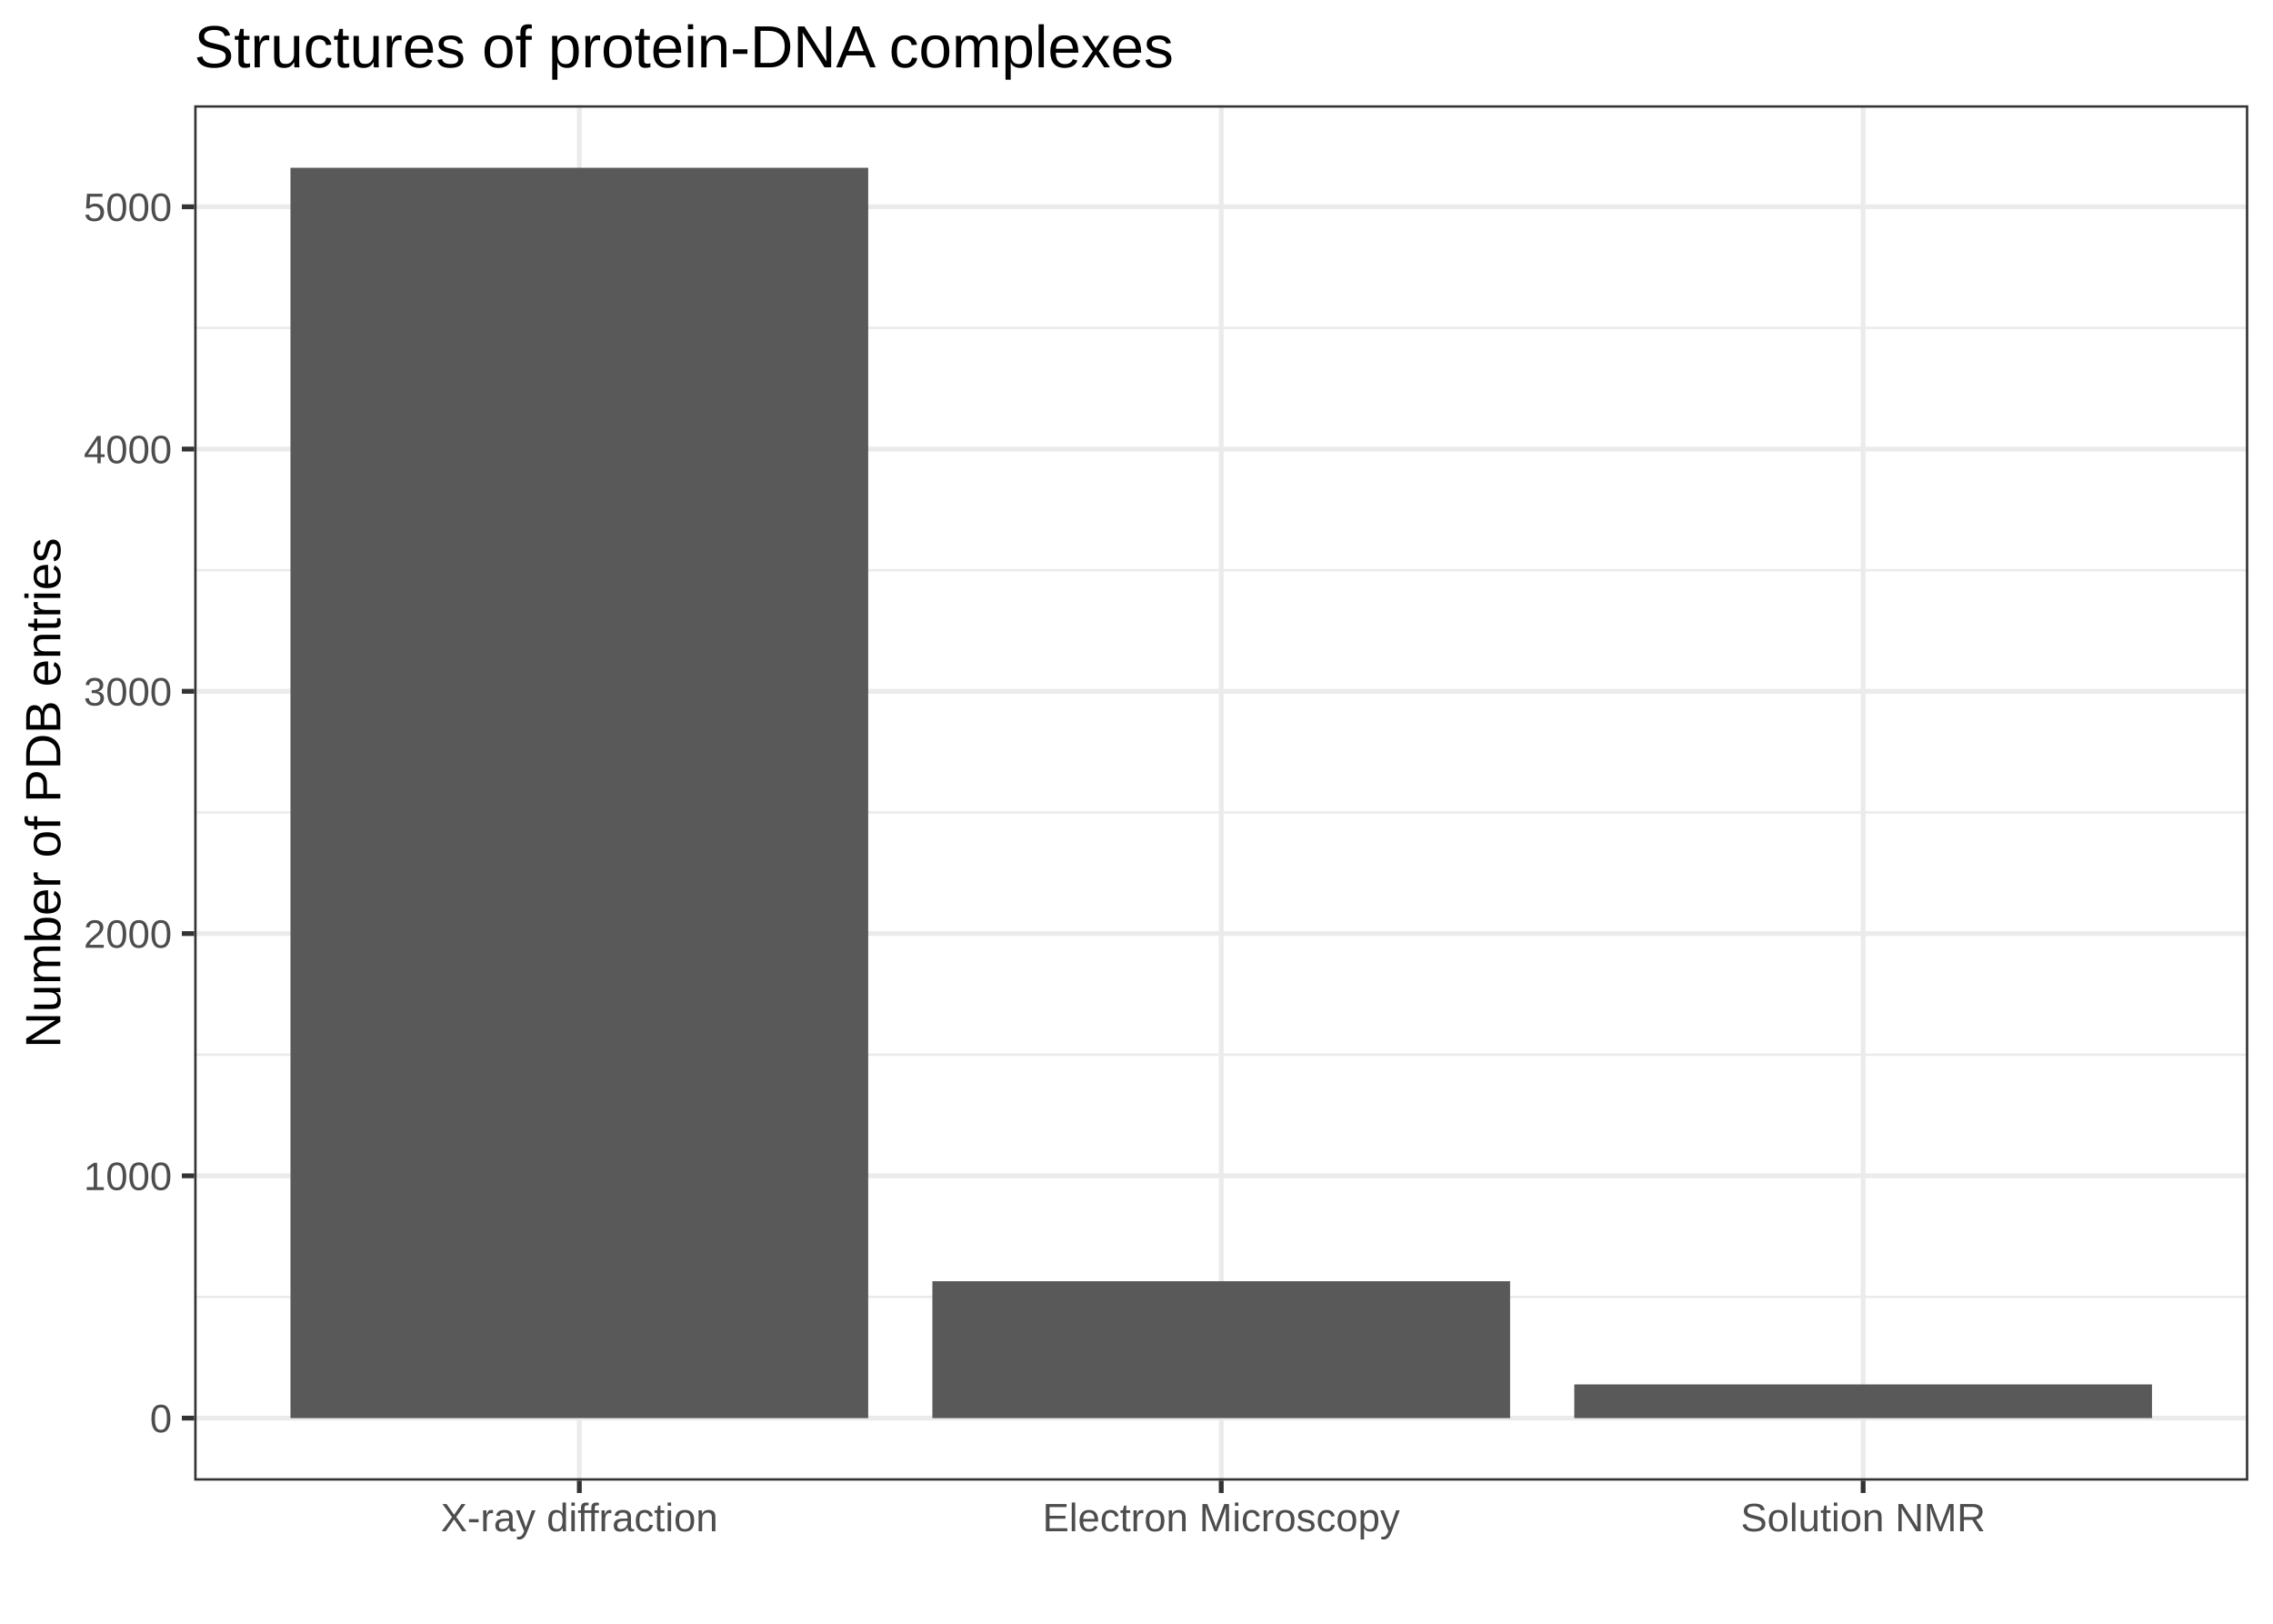
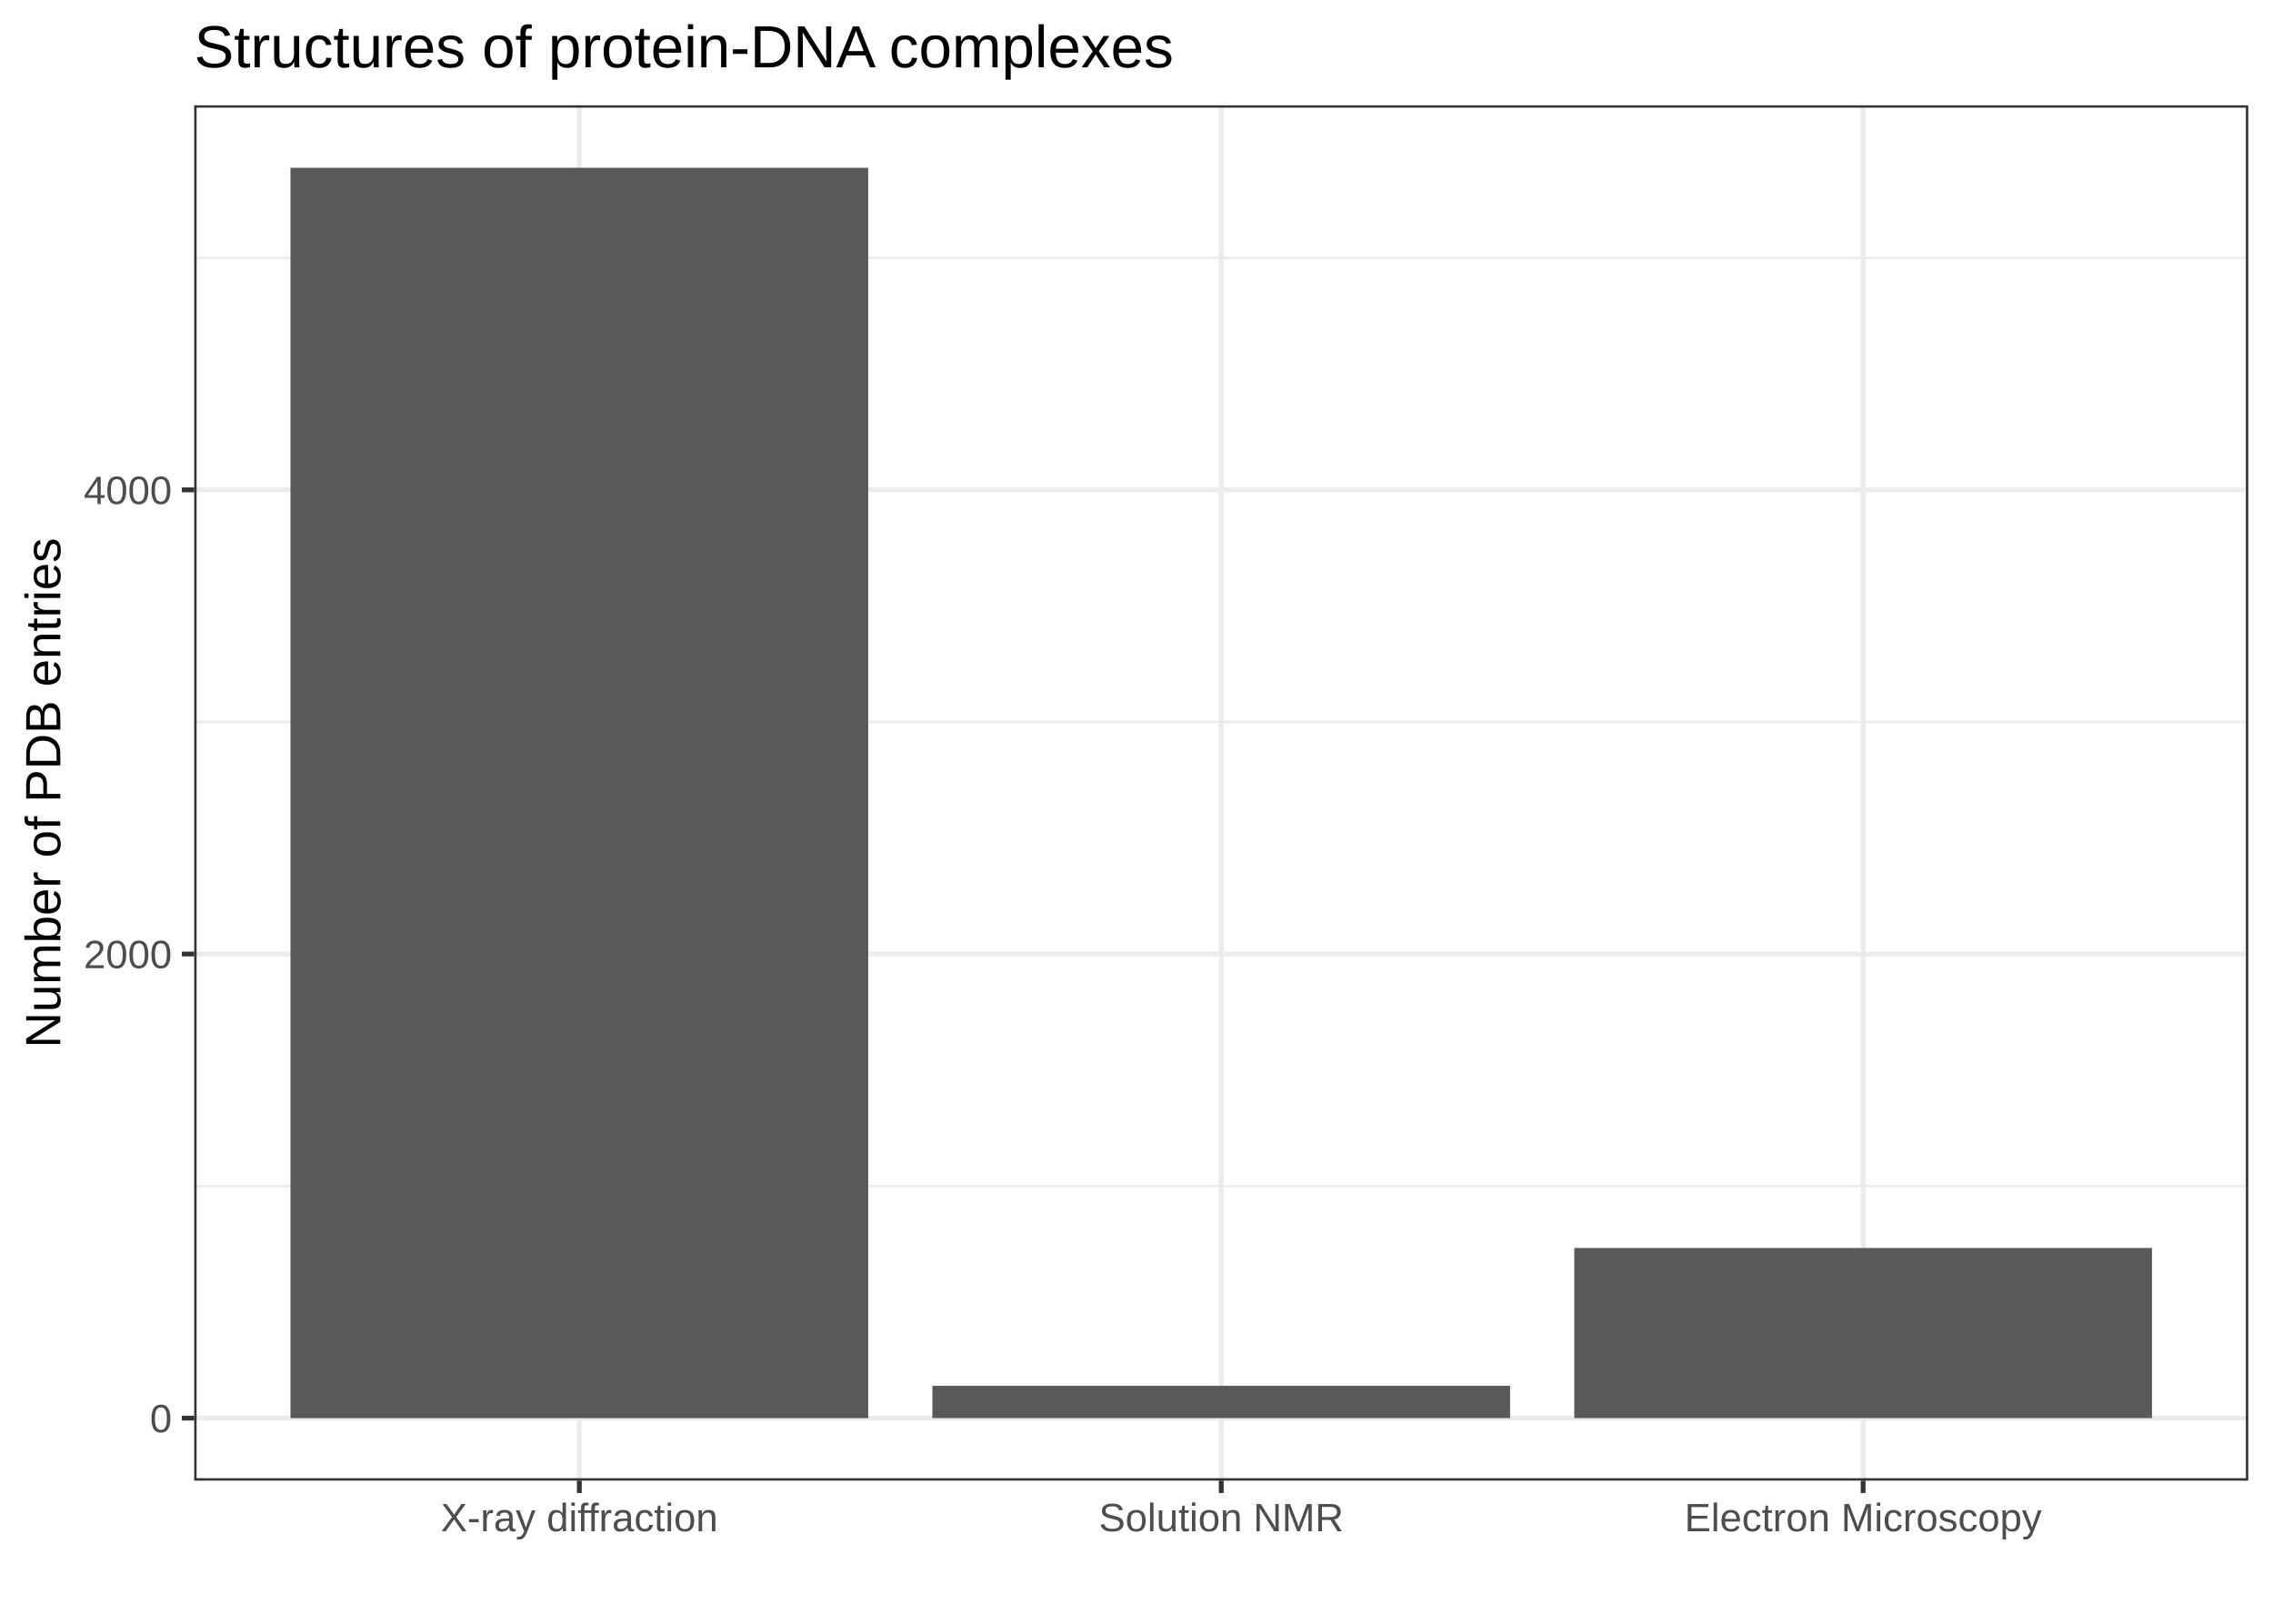
<svg xmlns="http://www.w3.org/2000/svg" class="svglite" width="504.00pt" height="360.00pt" viewBox="0 0 504.00 360.00">
  <defs>
    <style type="text/css">
    .svglite line, .svglite polyline, .svglite polygon, .svglite path, .svglite rect, .svglite circle {
      fill: none;
      stroke: #000000;
      stroke-linecap: round;
      stroke-linejoin: round;
      stroke-miterlimit: 10.00;
+     }
+     .svglite text {
+       white-space: pre;
    }
  </style>
  </defs>
  <rect width="100%" height="100%" style="stroke: none; fill: #FFFFFF;" />
  <defs>
    <clipPath id="cpMC4wMHw1MDQuMDB8MC4wMHwzNjAuMDA=">
      <rect x="0.00" y="0.00" width="504.00" height="360.00" />
    </clipPath>
  </defs>
  <g clip-path="url(#cpMC4wMHw1MDQuMDB8MC4wMHwzNjAuMDA=)">
    <rect x="0.00" y="0.00" width="504.00" height="360.00" style="stroke-width: 1.07; stroke: #FFFFFF; fill: #FFFFFF;" />
  </g>
  <defs>
    <clipPath id="cpNDMuMDZ8NDk4LjUyfDIzLjM0fDMyOC4yNw==">
      <rect x="43.06" y="23.34" width="455.46" height="304.93" />
    </clipPath>
  </defs>
  <g clip-path="url(#cpNDMuMDZ8NDk4LjUyfDIzLjM0fDMyOC4yNw==)">
    <rect x="43.06" y="23.34" width="455.46" height="304.93" style="stroke-width: 1.07; stroke: none; fill: #FFFFFF;" />
-     <polyline points="43.06,287.55 498.52,287.55 " style="stroke-width: 0.53; stroke: #EBEBEB; stroke-linecap: butt;" />
-     <polyline points="43.06,233.84 498.52,233.84 " style="stroke-width: 0.53; stroke: #EBEBEB; stroke-linecap: butt;" />
-     <polyline points="43.06,180.12 498.52,180.12 " style="stroke-width: 0.53; stroke: #EBEBEB; stroke-linecap: butt;" />
-     <polyline points="43.06,126.41 498.52,126.41 " style="stroke-width: 0.53; stroke: #EBEBEB; stroke-linecap: butt;" />
-     <polyline points="43.06,72.70 498.52,72.70 " style="stroke-width: 0.53; stroke: #EBEBEB; stroke-linecap: butt;" />
+     <polyline points="43.06,262.96 498.52,262.96 " style="stroke-width: 0.53; stroke: #EBEBEB; stroke-linecap: butt;" />
+     <polyline points="43.06,160.06 498.52,160.06 " style="stroke-width: 0.53; stroke: #EBEBEB; stroke-linecap: butt;" />
+     <polyline points="43.06,57.16 498.52,57.16 " style="stroke-width: 0.53; stroke: #EBEBEB; stroke-linecap: butt;" />
    <polyline points="43.06,314.41 498.52,314.41 " style="stroke-width: 1.07; stroke: #EBEBEB; stroke-linecap: butt;" />
-     <polyline points="43.06,260.69 498.52,260.69 " style="stroke-width: 1.07; stroke: #EBEBEB; stroke-linecap: butt;" />
-     <polyline points="43.06,206.98 498.52,206.98 " style="stroke-width: 1.07; stroke: #EBEBEB; stroke-linecap: butt;" />
-     <polyline points="43.06,153.27 498.52,153.27 " style="stroke-width: 1.07; stroke: #EBEBEB; stroke-linecap: butt;" />
-     <polyline points="43.06,99.56 498.52,99.56 " style="stroke-width: 1.07; stroke: #EBEBEB; stroke-linecap: butt;" />
-     <polyline points="43.06,45.84 498.52,45.84 " style="stroke-width: 1.07; stroke: #EBEBEB; stroke-linecap: butt;" />
+     <polyline points="43.06,211.51 498.52,211.51 " style="stroke-width: 1.07; stroke: #EBEBEB; stroke-linecap: butt;" />
+     <polyline points="43.06,108.61 498.52,108.61 " style="stroke-width: 1.07; stroke: #EBEBEB; stroke-linecap: butt;" />
    <polyline points="128.46,328.27 128.46,23.34 " style="stroke-width: 1.07; stroke: #EBEBEB; stroke-linecap: butt;" />
    <polyline points="270.79,328.27 270.79,23.34 " style="stroke-width: 1.07; stroke: #EBEBEB; stroke-linecap: butt;" />
    <polyline points="413.12,328.27 413.12,23.34 " style="stroke-width: 1.07; stroke: #EBEBEB; stroke-linecap: butt;" />
    <rect x="64.41" y="37.20" width="128.10" height="277.21" style="stroke-width: 1.07; stroke: none; stroke-linecap: square; stroke-linejoin: miter; fill: #595959;" />
-     <rect x="206.74" y="284.06" width="128.10" height="30.35" style="stroke-width: 1.07; stroke: none; stroke-linecap: square; stroke-linejoin: miter; fill: #595959;" />
-     <rect x="349.07" y="306.94" width="128.10" height="7.47" style="stroke-width: 1.07; stroke: none; stroke-linecap: square; stroke-linejoin: miter; fill: #595959;" />
+     <rect x="206.74" y="307.25" width="128.10" height="7.15" style="stroke-width: 1.07; stroke: none; stroke-linecap: square; stroke-linejoin: miter; fill: #595959;" />
+     <rect x="349.07" y="276.69" width="128.10" height="37.71" style="stroke-width: 1.07; stroke: none; stroke-linecap: square; stroke-linejoin: miter; fill: #595959;" />
    <rect x="43.06" y="23.34" width="455.46" height="304.93" style="stroke-width: 1.07; stroke: #333333;" />
  </g>
  <g clip-path="url(#cpMC4wMHw1MDQuMDB8MC4wMHwzNjAuMDA=)">
-     <text x="38.13" y="317.56" text-anchor="end" style="font-size: 8.80px; fill: #4D4D4D; font-family: Arial;" textLength="4.90px" lengthAdjust="spacingAndGlyphs">0</text>
-     <text x="38.13" y="263.85" text-anchor="end" style="font-size: 8.80px; fill: #4D4D4D; font-family: Arial;" textLength="19.58px" lengthAdjust="spacingAndGlyphs">1000</text>
-     <text x="38.13" y="210.13" text-anchor="end" style="font-size: 8.80px; fill: #4D4D4D; font-family: Arial;" textLength="19.58px" lengthAdjust="spacingAndGlyphs">2000</text>
-     <text x="38.13" y="156.42" text-anchor="end" style="font-size: 8.80px; fill: #4D4D4D; font-family: Arial;" textLength="19.58px" lengthAdjust="spacingAndGlyphs">3000</text>
-     <text x="38.13" y="102.71" text-anchor="end" style="font-size: 8.80px; fill: #4D4D4D; font-family: Arial;" textLength="19.58px" lengthAdjust="spacingAndGlyphs">4000</text>
-     <text x="38.13" y="49.00" text-anchor="end" style="font-size: 8.80px; fill: #4D4D4D; font-family: Arial;" textLength="19.58px" lengthAdjust="spacingAndGlyphs">5000</text>
+     <text x="38.13" y="317.56" text-anchor="end" style="font-size: 8.80px;fill: #4D4D4D; font-family: &quot;Arial&quot;;" textLength="4.90px" lengthAdjust="spacingAndGlyphs">0</text>
+     <text x="38.13" y="214.66" text-anchor="end" style="font-size: 8.80px;fill: #4D4D4D; font-family: &quot;Arial&quot;;" textLength="19.58px" lengthAdjust="spacingAndGlyphs">2000</text>
+     <text x="38.13" y="111.76" text-anchor="end" style="font-size: 8.80px;fill: #4D4D4D; font-family: &quot;Arial&quot;;" textLength="19.58px" lengthAdjust="spacingAndGlyphs">4000</text>
    <polyline points="40.32,314.41 43.06,314.41 " style="stroke-width: 1.07; stroke: #333333; stroke-linecap: butt;" />
-     <polyline points="40.32,260.69 43.06,260.69 " style="stroke-width: 1.07; stroke: #333333; stroke-linecap: butt;" />
-     <polyline points="40.32,206.98 43.06,206.98 " style="stroke-width: 1.07; stroke: #333333; stroke-linecap: butt;" />
-     <polyline points="40.32,153.27 43.06,153.27 " style="stroke-width: 1.07; stroke: #333333; stroke-linecap: butt;" />
-     <polyline points="40.32,99.56 43.06,99.56 " style="stroke-width: 1.07; stroke: #333333; stroke-linecap: butt;" />
-     <polyline points="40.32,45.84 43.06,45.84 " style="stroke-width: 1.07; stroke: #333333; stroke-linecap: butt;" />
+     <polyline points="40.32,211.51 43.06,211.51 " style="stroke-width: 1.07; stroke: #333333; stroke-linecap: butt;" />
+     <polyline points="40.32,108.61 43.06,108.61 " style="stroke-width: 1.07; stroke: #333333; stroke-linecap: butt;" />
    <polyline points="128.46,331.01 128.46,328.27 " style="stroke-width: 1.07; stroke: #333333; stroke-linecap: butt;" />
    <polyline points="270.79,331.01 270.79,328.27 " style="stroke-width: 1.07; stroke: #333333; stroke-linecap: butt;" />
    <polyline points="413.12,331.01 413.12,328.27 " style="stroke-width: 1.07; stroke: #333333; stroke-linecap: butt;" />
-     <text x="128.46" y="339.50" text-anchor="middle" style="font-size: 8.80px; fill: #4D4D4D; font-family: Arial;" textLength="61.60px" lengthAdjust="spacingAndGlyphs">X-ray diffraction</text>
-     <text x="270.79" y="339.50" text-anchor="middle" style="font-size: 8.80px; fill: #4D4D4D; font-family: Arial;" textLength="79.21px" lengthAdjust="spacingAndGlyphs">Electron Microscopy</text>
-     <text x="413.12" y="339.50" text-anchor="middle" style="font-size: 8.80px; fill: #4D4D4D; font-family: Arial;" textLength="54.27px" lengthAdjust="spacingAndGlyphs">Solution NMR</text>
-     <text transform="translate(13.37,175.80) rotate(-90)" text-anchor="middle" style="font-size: 11.00px; font-family: Arial;" textLength="113.10px" lengthAdjust="spacingAndGlyphs">Number of PDB entries</text>
-     <text x="43.06" y="14.94" style="font-size: 13.20px; font-family: Arial;" textLength="217.74px" lengthAdjust="spacingAndGlyphs">Structures of protein-DNA complexes</text>
+     <text x="128.46" y="339.50" text-anchor="middle" style="font-size: 8.80px;fill: #4D4D4D; font-family: &quot;Arial&quot;;" textLength="61.60px" lengthAdjust="spacingAndGlyphs">X-ray diffraction</text>
+     <text x="270.79" y="339.50" text-anchor="middle" style="font-size: 8.80px;fill: #4D4D4D; font-family: &quot;Arial&quot;;" textLength="54.27px" lengthAdjust="spacingAndGlyphs">Solution NMR</text>
+     <text x="413.12" y="339.50" text-anchor="middle" style="font-size: 8.80px;fill: #4D4D4D; font-family: &quot;Arial&quot;;" textLength="79.21px" lengthAdjust="spacingAndGlyphs">Electron Microscopy</text>
+     <text transform="translate(13.37,175.80) rotate(-90)" text-anchor="middle" style="font-size: 11.00px; font-family: &quot;Arial&quot;;" textLength="113.10px" lengthAdjust="spacingAndGlyphs">Number of PDB entries</text>
+     <text x="43.06" y="14.94" style="font-size: 13.20px; font-family: &quot;Arial&quot;;" textLength="217.74px" lengthAdjust="spacingAndGlyphs">Structures of protein-DNA complexes</text>
  </g>
</svg>
